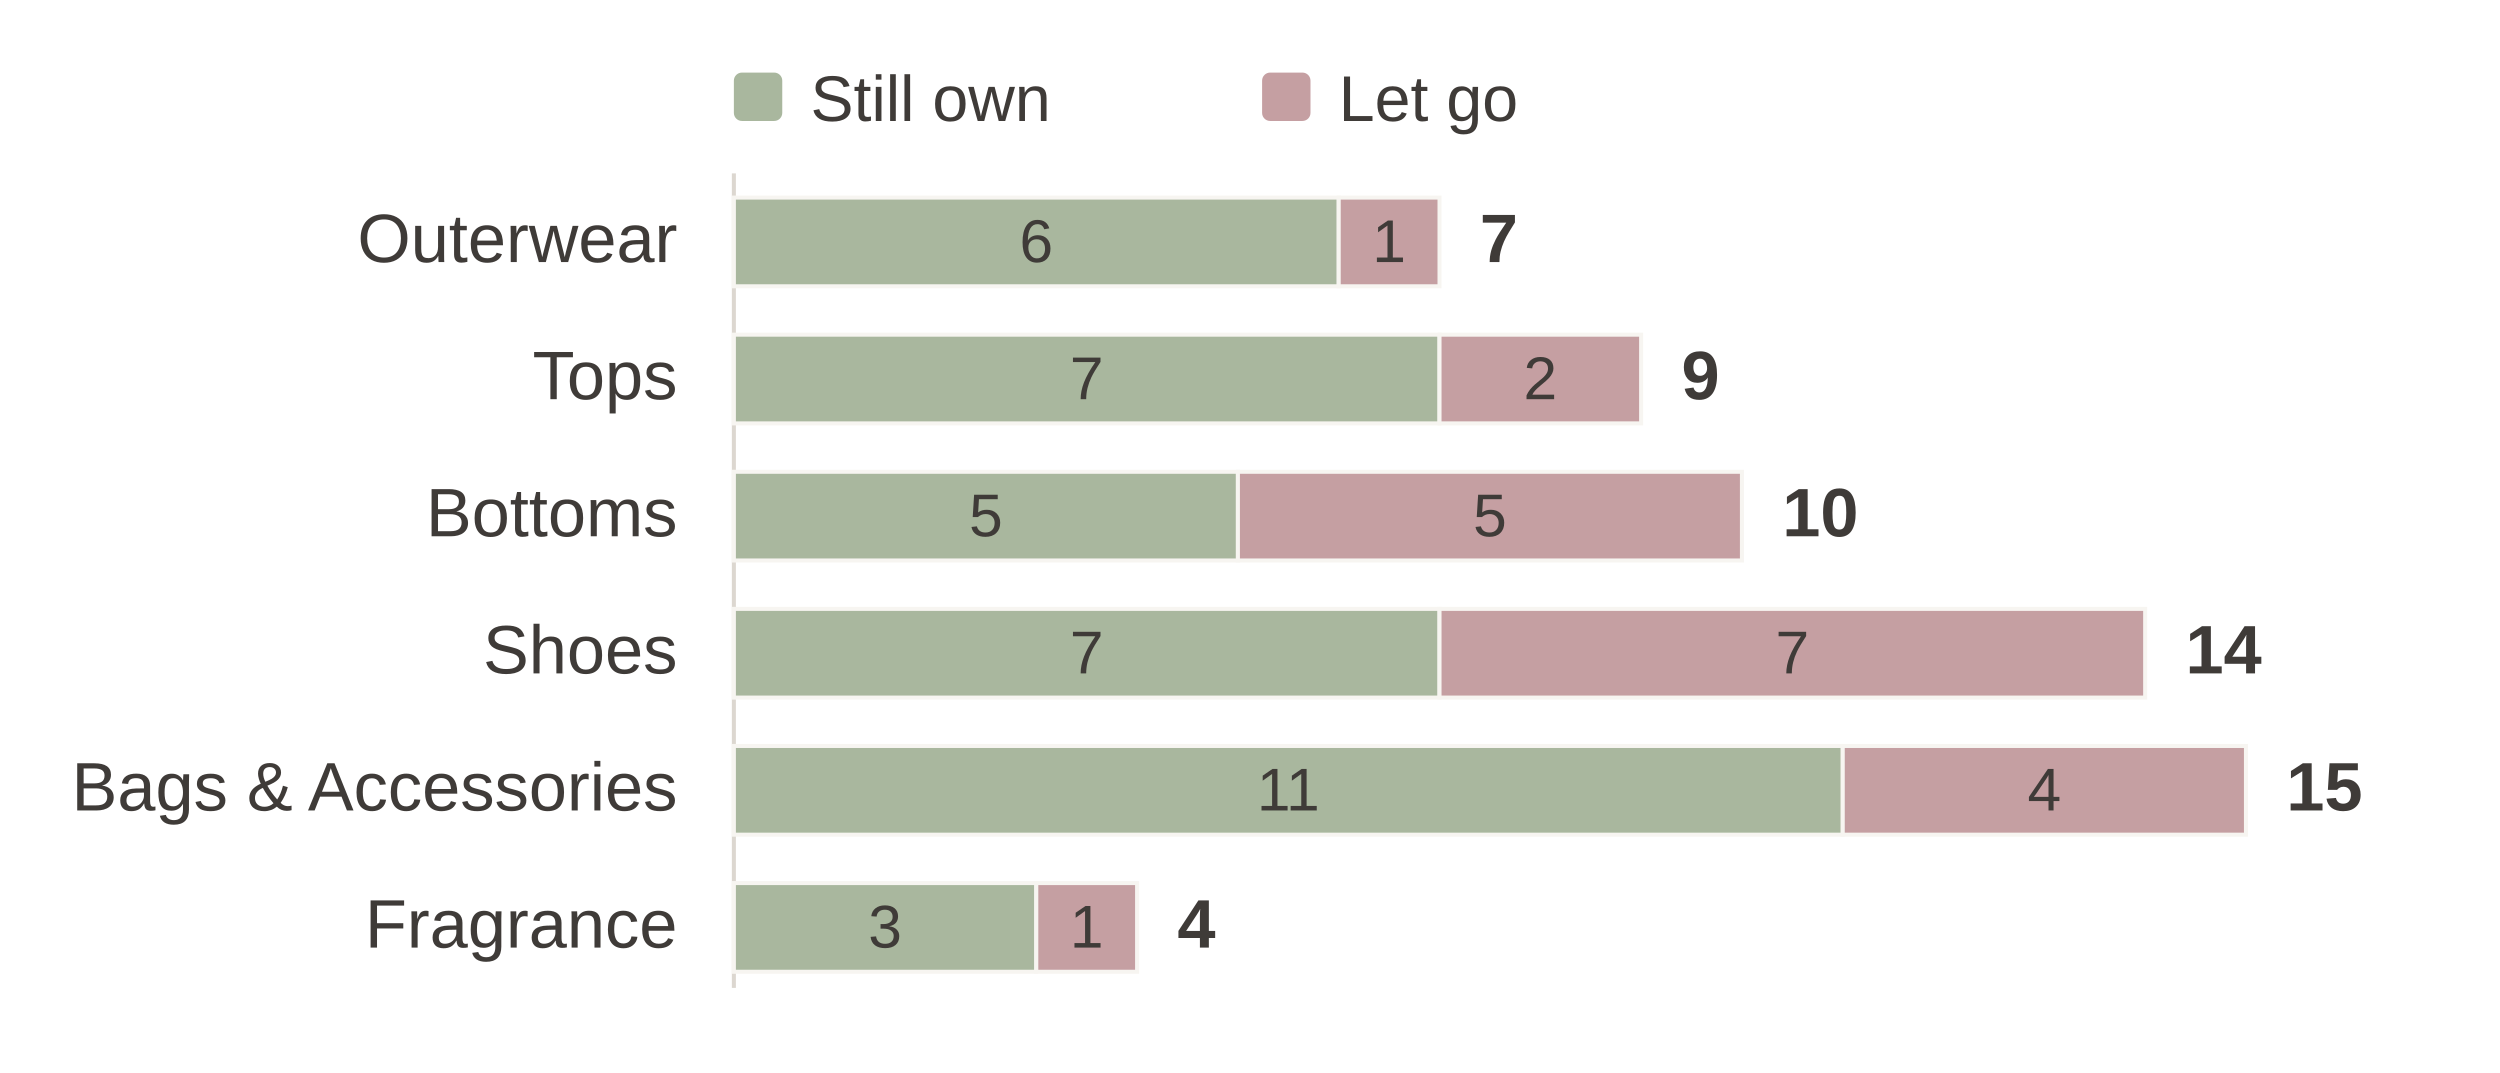
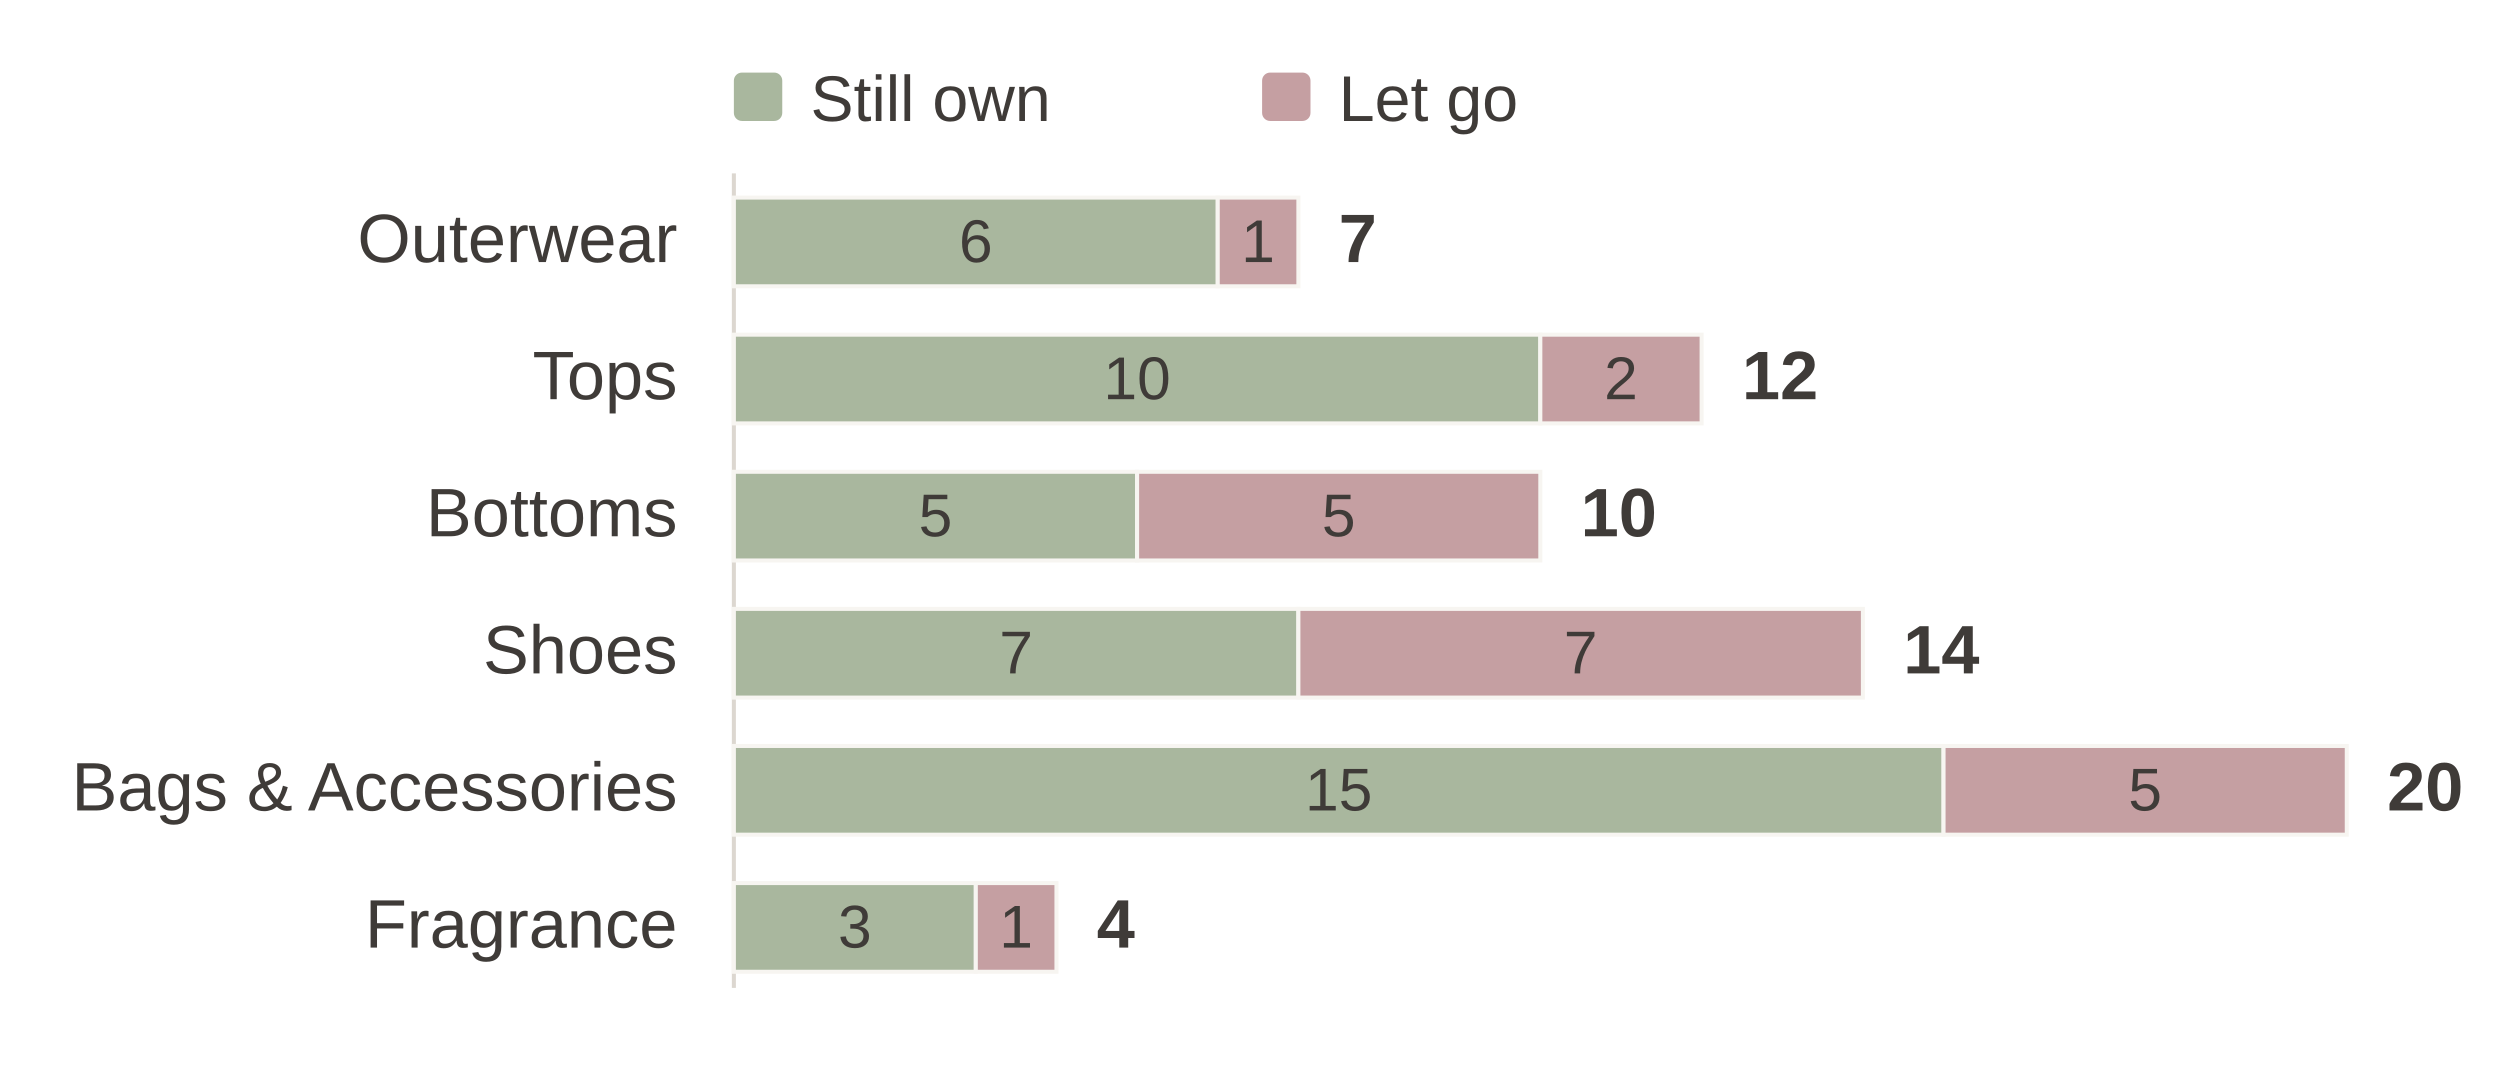
<svg xmlns="http://www.w3.org/2000/svg" width="620" height="266" viewBox="0 0 620 266" role="img" aria-labelledby="title description">
  <g font-family="Arial, Helvetica, sans-serif" fill="#3f3b38">
    <rect x="182" y="18" width="12" height="12" rx="2" fill="#a9b79e" />
    <text x="201" y="30" font-size="16">Still own</text>
    <rect x="313" y="18" width="12" height="12" rx="2" fill="#c59fa2" />
    <text x="332" y="30" font-size="16">Let go</text>
    <path d="M182 43V245" stroke="#dcd7d0" />
    <text x="168" y="65" font-size="17" text-anchor="end">Outerwear</text>
-     <rect x="182" y="49" width="150" height="22" fill="#a9b79e" stroke="#f7f5f1" />
-     <text x="257" y="65" font-size="15" text-anchor="middle">6</text>
-     <rect x="332" y="49" width="25" height="22" fill="#c59fa2" stroke="#f7f5f1" />
-     <text x="344.5" y="65" font-size="15" text-anchor="middle">1</text>
-     <text x="367" y="65" font-size="17" font-weight="700">7</text>
+     <rect x="182" y="49" width="120" height="22" fill="#a9b79e" stroke="#f7f5f1" />
+     <text x="242" y="65" font-size="15" text-anchor="middle">6</text>
+     <rect x="302" y="49" width="20" height="22" fill="#c59fa2" stroke="#f7f5f1" />
+     <text x="312" y="65" font-size="15" text-anchor="middle">1</text>
+     <text x="332" y="65" font-size="17" font-weight="700">7</text>
    <text x="168" y="99" font-size="17" text-anchor="end">Tops</text>
-     <rect x="182" y="83" width="175" height="22" fill="#a9b79e" stroke="#f7f5f1" />
-     <text x="269.5" y="99" font-size="15" text-anchor="middle">7</text>
-     <rect x="357" y="83" width="50" height="22" fill="#c59fa2" stroke="#f7f5f1" />
-     <text x="382" y="99" font-size="15" text-anchor="middle">2</text>
-     <text x="417" y="99" font-size="17" font-weight="700">9</text>
+     <rect x="182" y="83" width="200" height="22" fill="#a9b79e" stroke="#f7f5f1" />
+     <text x="282" y="99" font-size="15" text-anchor="middle">10</text>
+     <rect x="382" y="83" width="40" height="22" fill="#c59fa2" stroke="#f7f5f1" />
+     <text x="402" y="99" font-size="15" text-anchor="middle">2</text>
+     <text x="432" y="99" font-size="17" font-weight="700">12</text>
    <text x="168" y="133" font-size="17" text-anchor="end">Bottoms</text>
-     <rect x="182" y="117" width="125" height="22" fill="#a9b79e" stroke="#f7f5f1" />
-     <text x="244.5" y="133" font-size="15" text-anchor="middle">5</text>
-     <rect x="307" y="117" width="125" height="22" fill="#c59fa2" stroke="#f7f5f1" />
-     <text x="369.5" y="133" font-size="15" text-anchor="middle">5</text>
-     <text x="442" y="133" font-size="17" font-weight="700">10</text>
+     <rect x="182" y="117" width="100" height="22" fill="#a9b79e" stroke="#f7f5f1" />
+     <text x="232" y="133" font-size="15" text-anchor="middle">5</text>
+     <rect x="282" y="117" width="100" height="22" fill="#c59fa2" stroke="#f7f5f1" />
+     <text x="332" y="133" font-size="15" text-anchor="middle">5</text>
+     <text x="392" y="133" font-size="17" font-weight="700">10</text>
    <text x="168" y="167" font-size="17" text-anchor="end">Shoes</text>
-     <rect x="182" y="151" width="175" height="22" fill="#a9b79e" stroke="#f7f5f1" />
-     <text x="269.5" y="167" font-size="15" text-anchor="middle">7</text>
-     <rect x="357" y="151" width="175" height="22" fill="#c59fa2" stroke="#f7f5f1" />
-     <text x="444.5" y="167" font-size="15" text-anchor="middle">7</text>
-     <text x="542" y="167" font-size="17" font-weight="700">14</text>
+     <rect x="182" y="151" width="140" height="22" fill="#a9b79e" stroke="#f7f5f1" />
+     <text x="252" y="167" font-size="15" text-anchor="middle">7</text>
+     <rect x="322" y="151" width="140" height="22" fill="#c59fa2" stroke="#f7f5f1" />
+     <text x="392" y="167" font-size="15" text-anchor="middle">7</text>
+     <text x="472" y="167" font-size="17" font-weight="700">14</text>
    <text x="168" y="201" font-size="17" text-anchor="end">Bags &amp; Accessories</text>
-     <rect x="182" y="185" width="275" height="22" fill="#a9b79e" stroke="#f7f5f1" />
-     <text x="319.5" y="201" font-size="15" text-anchor="middle">11</text>
-     <rect x="457" y="185" width="100" height="22" fill="#c59fa2" stroke="#f7f5f1" />
-     <text x="507" y="201" font-size="15" text-anchor="middle">4</text>
-     <text x="567" y="201" font-size="17" font-weight="700">15</text>
+     <rect x="182" y="185" width="300" height="22" fill="#a9b79e" stroke="#f7f5f1" />
+     <text x="332" y="201" font-size="15" text-anchor="middle">15</text>
+     <rect x="482" y="185" width="100" height="22" fill="#c59fa2" stroke="#f7f5f1" />
+     <text x="532" y="201" font-size="15" text-anchor="middle">5</text>
+     <text x="592" y="201" font-size="17" font-weight="700">20</text>
    <text x="168" y="235" font-size="17" text-anchor="end">Fragrance</text>
-     <rect x="182" y="219" width="75" height="22" fill="#a9b79e" stroke="#f7f5f1" />
-     <text x="219.5" y="235" font-size="15" text-anchor="middle">3</text>
-     <rect x="257" y="219" width="25" height="22" fill="#c59fa2" stroke="#f7f5f1" />
-     <text x="269.5" y="235" font-size="15" text-anchor="middle">1</text>
-     <text x="292" y="235" font-size="17" font-weight="700">4</text>
+     <rect x="182" y="219" width="60" height="22" fill="#a9b79e" stroke="#f7f5f1" />
+     <text x="212" y="235" font-size="15" text-anchor="middle">3</text>
+     <rect x="242" y="219" width="20" height="22" fill="#c59fa2" stroke="#f7f5f1" />
+     <text x="252" y="235" font-size="15" text-anchor="middle">1</text>
+     <text x="272" y="235" font-size="17" font-weight="700">4</text>
  </g>
</svg>
